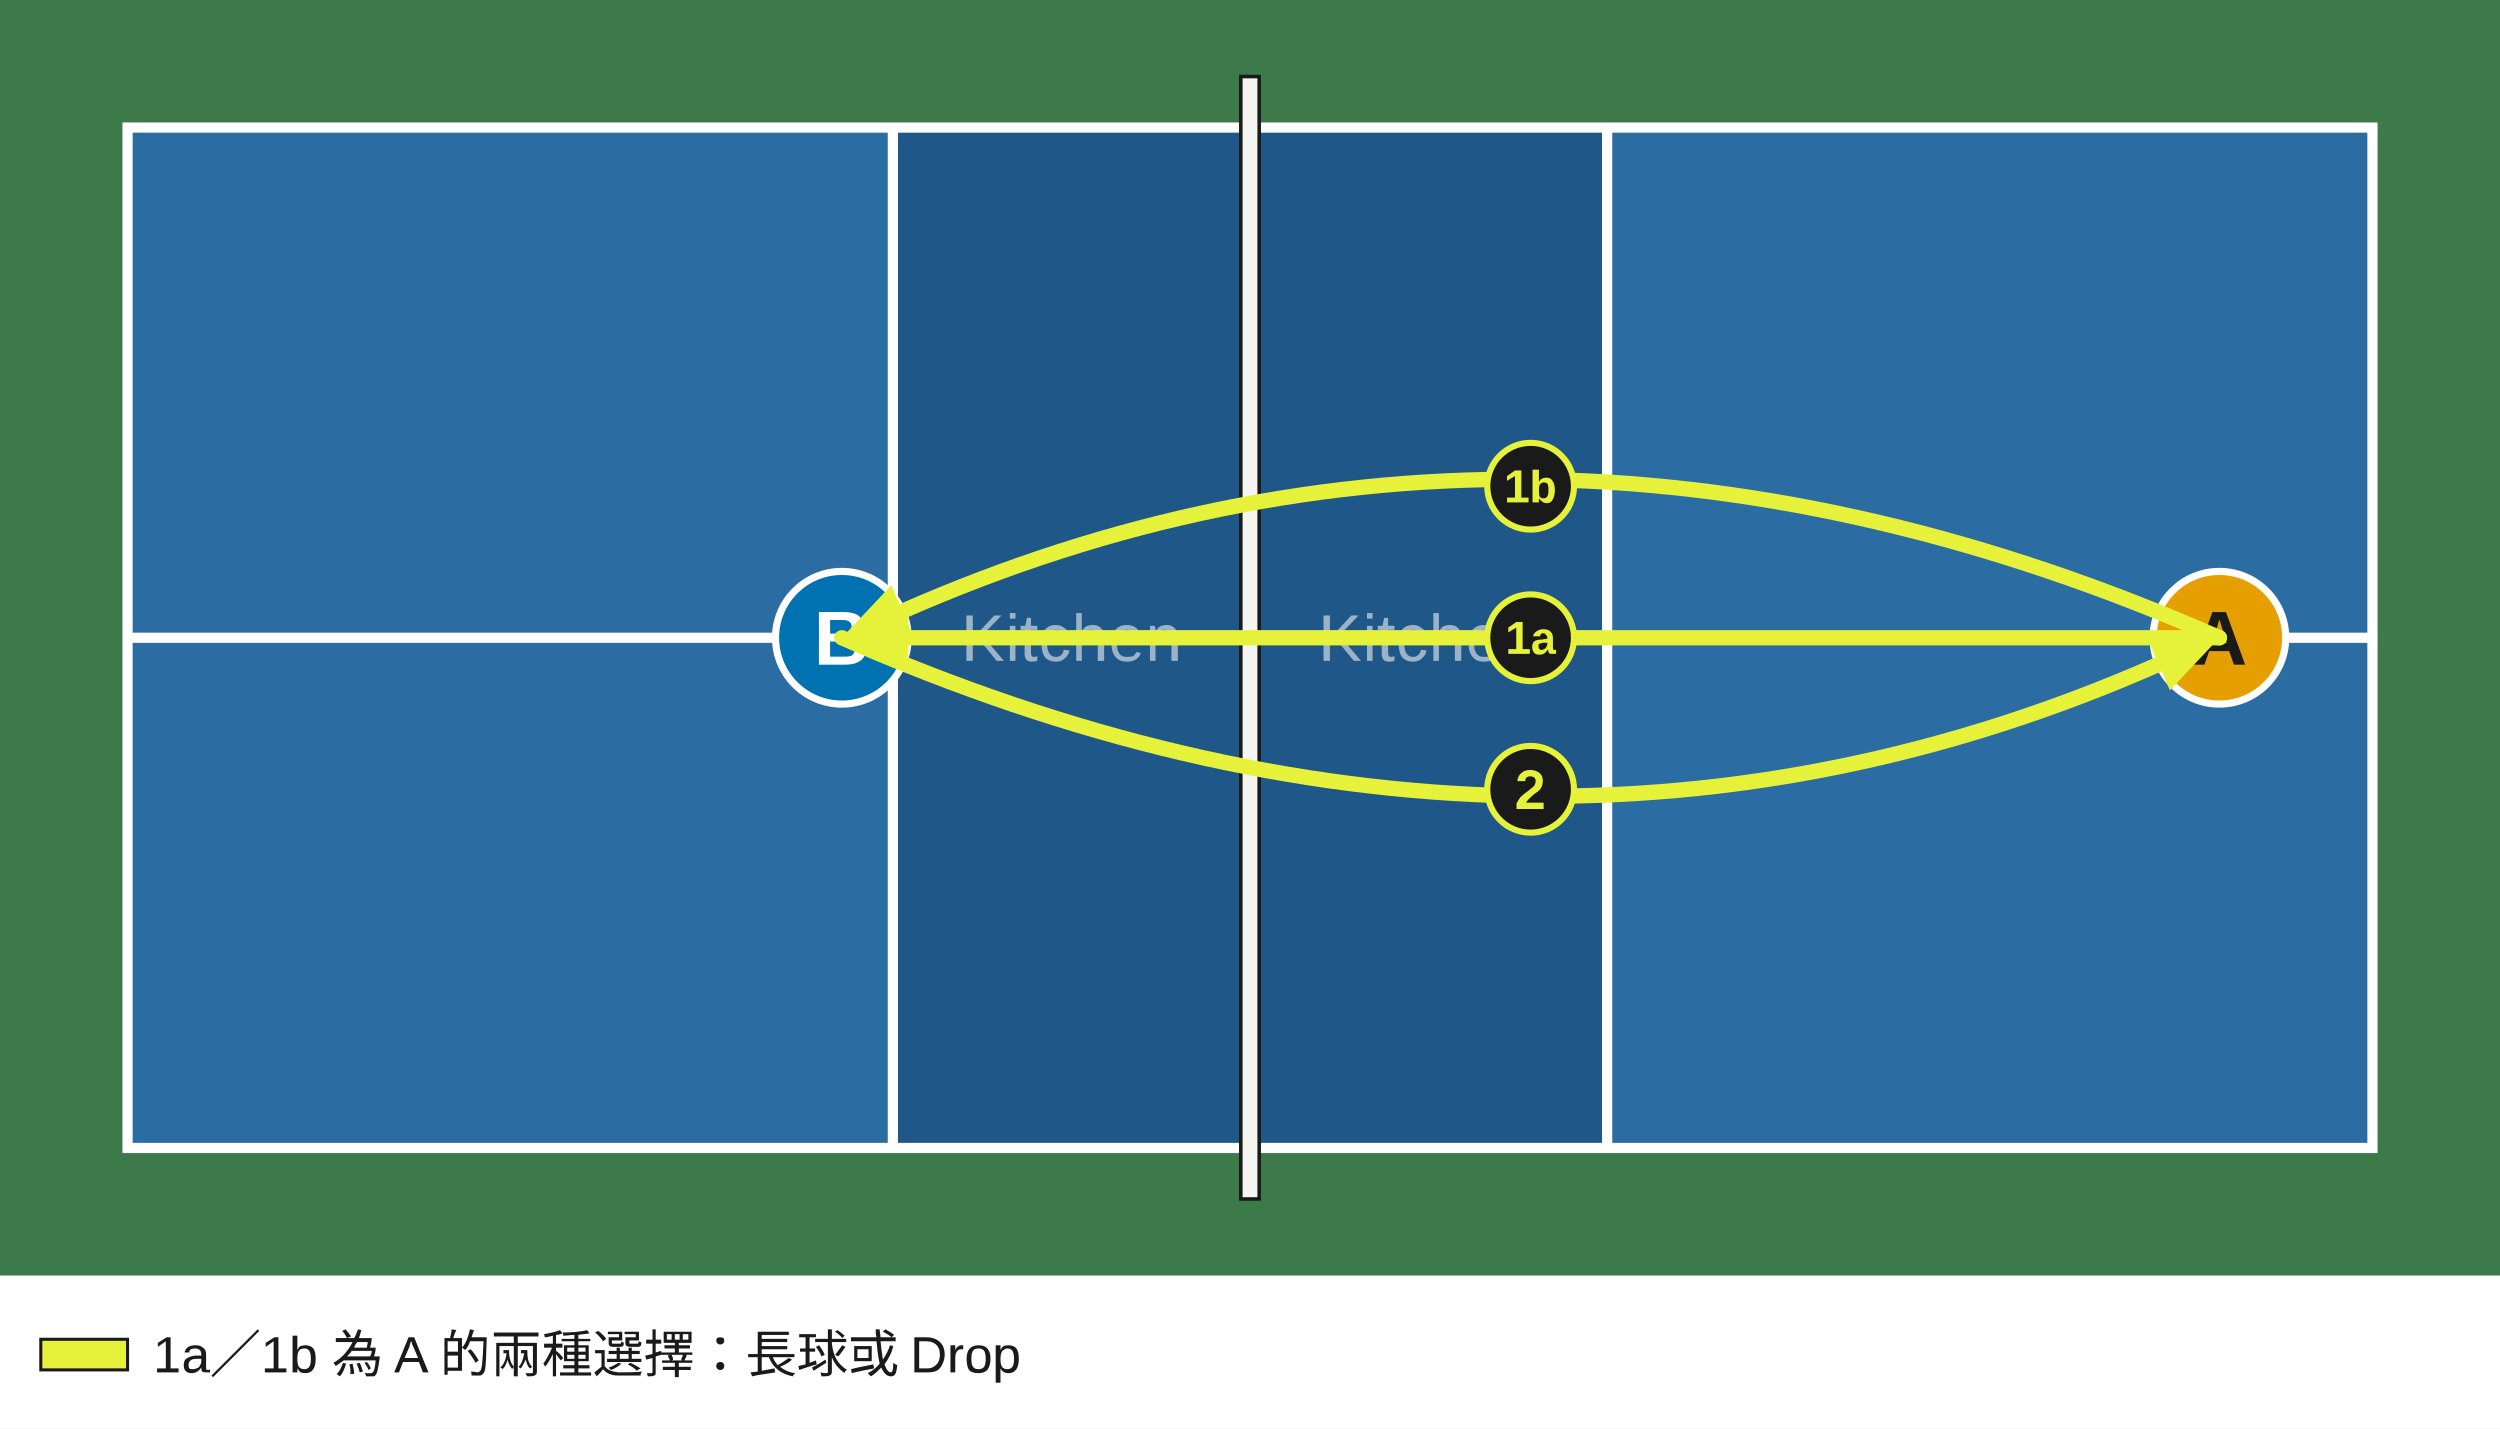
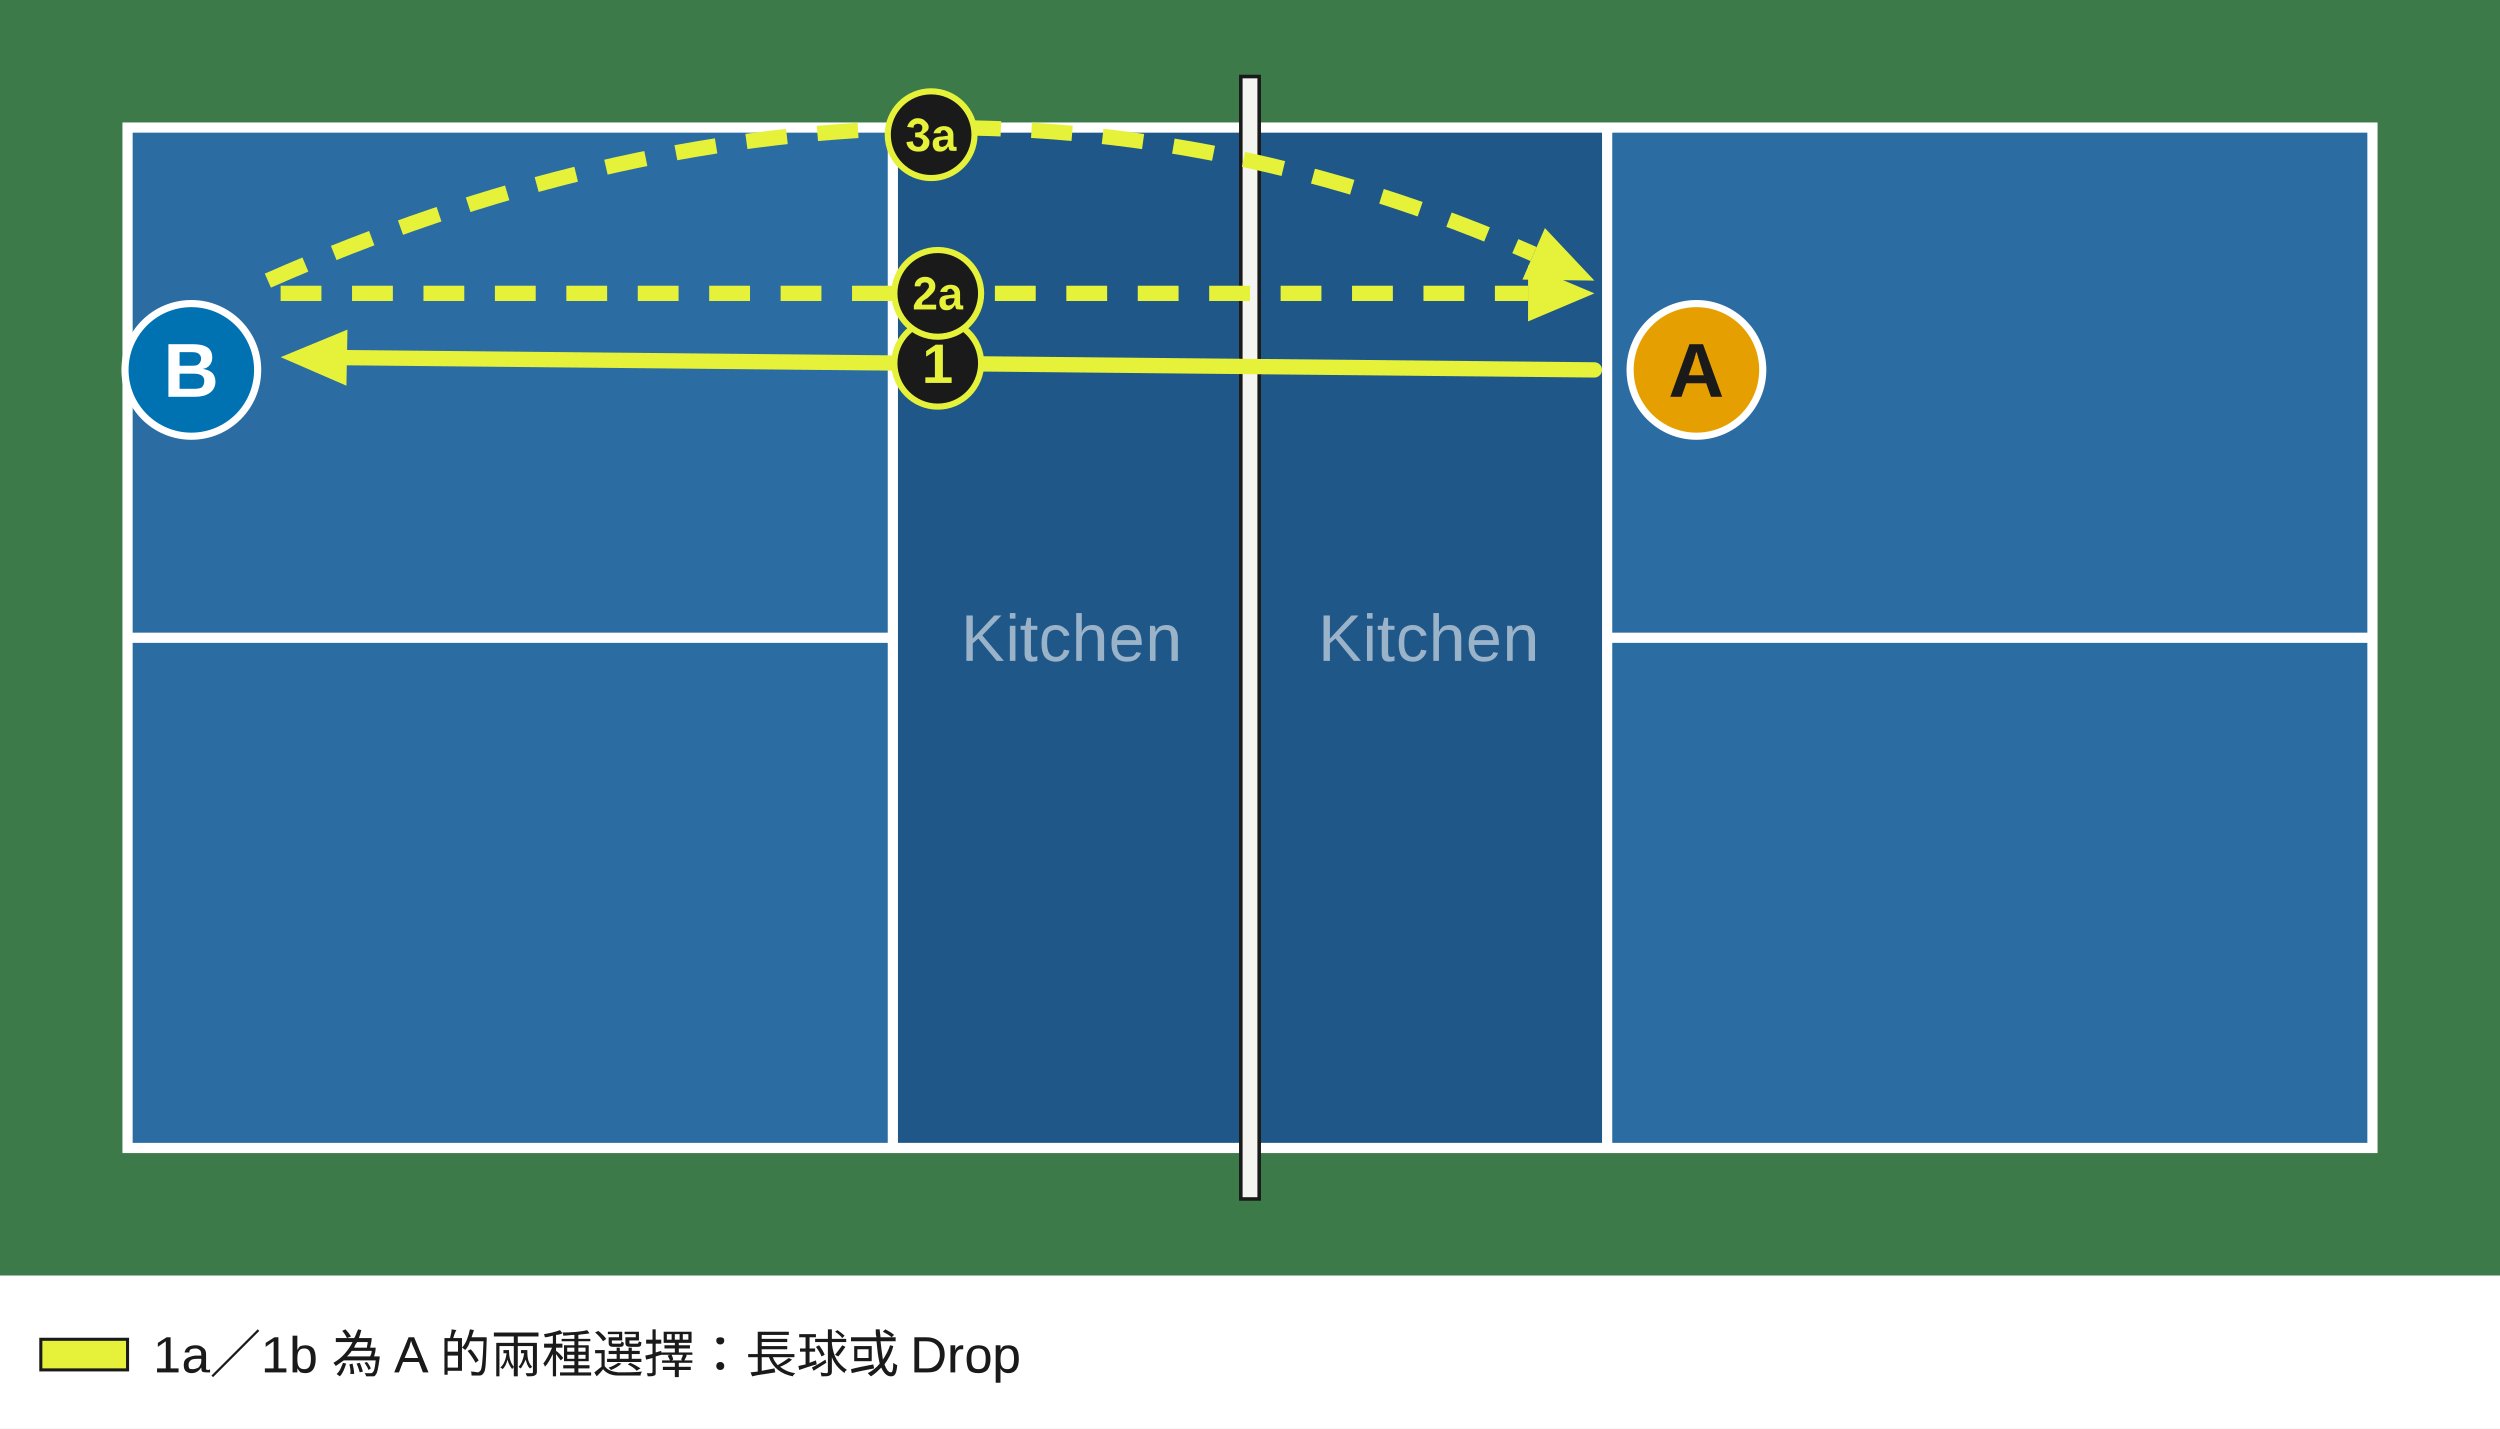
<svg xmlns="http://www.w3.org/2000/svg" viewBox="-2.5 -22.5 49 28" width="784" height="448" role="img" aria-label="後場多球對截擊 Deep Ball &amp; Drop vs. Volley" font-family="Arial, Helvetica, 'Helvetica Neue', sans-serif">
  <rect x="-2.5" y="-22.5" width="49" height="28" fill="#ffffff" />
  <g transform="rotate(-90)">
    <rect x="-2.5" y="-2.5" width="25" height="49" fill="#3d7a4a" />
    <rect x="0" y="0" width="20" height="44" fill="#2b6ca3" />
    <rect x="0" y="15" width="20" height="7" fill="#1f5788" />
    <rect x="0" y="22" width="20" height="7" fill="#1f5788" />
    <rect x="0" y="0" width="20" height="44" stroke="#ffffff" stroke-width="0.2" fill="none" />
    <path d="M0 15H20M0 29H20M10 0V15M10 29V44" stroke="#ffffff" stroke-width="0.2" fill="none" />
    <text x="10" y="18.5" dy="0.35em" font-size="1.3" fill="#ffffff" fill-opacity="0.55" text-anchor="middle" font-family="Arial, Helvetica, 'Helvetica Neue', sans-serif" transform="rotate(90 10 18.5)">Kitchen</text>
    <text x="10" y="25.5" dy="0.35em" font-size="1.3" fill="#ffffff" fill-opacity="0.55" text-anchor="middle" font-family="Arial, Helvetica, 'Helvetica Neue', sans-serif" transform="rotate(90 10 25.5)">Kitchen</text>
    <rect x="-1" y="21.82" width="22" height="0.36" fill="#f4f4f0" stroke="#1a1a1a" stroke-width="0.07" />
-     <circle cx="10" cy="41" r="1.3" fill="#e69f00" stroke="#ffffff" stroke-width="0.14" />
-     <text x="10" y="41" dy="0.35em" font-size="1.5" font-weight="700" fill="#1a1a1a" text-anchor="middle" font-family="Arial, Helvetica, 'Helvetica Neue', sans-serif" transform="rotate(90 10 41)">A</text>
-     <circle cx="10" cy="14" r="1.3" fill="#0072b2" stroke="#ffffff" stroke-width="0.14" />
-     <text x="10" y="14" dy="0.35em" font-size="1.5" font-weight="700" fill="#ffffff" text-anchor="middle" font-family="Arial, Helvetica, 'Helvetica Neue', sans-serif" transform="rotate(90 10 14)">B</text>
-     <path d="M10 41L10 15.3" fill="none" stroke="#e6f23a" stroke-width="0.3" stroke-linecap="round" />
-     <polygon points="10,14 10.55,15.3 9.45,15.3" fill="#e6f23a" />
-     <circle cx="10" cy="27.5" r="0.85" fill="#1a1a1a" stroke="#e6f23a" stroke-width="0.12" />
-     <text x="10" y="27.5" dy="0.35em" font-size="0.9" font-weight="700" fill="#e6f23a" text-anchor="middle" font-family="Arial, Helvetica, 'Helvetica Neue', sans-serif" transform="rotate(90 10 27.5)">1a</text>
-     <path d="M10 41Q15.94 27.5 10.52 15.19" fill="none" stroke="#e6f23a" stroke-width="0.3" stroke-linecap="round" />
-     <polygon points="10,14 11.03,14.97 10.02,15.41" fill="#e6f23a" />
-     <circle cx="12.97" cy="27.5" r="0.85" fill="#1a1a1a" stroke="#e6f23a" stroke-width="0.12" />
-     <text x="12.97" y="27.5" dy="0.35em" font-size="0.9" font-weight="700" fill="#e6f23a" text-anchor="middle" font-family="Arial, Helvetica, 'Helvetica Neue', sans-serif" transform="rotate(90 12.97 27.5)">1b</text>
-     <path d="M10 14Q4.06 27.5 9.48 39.81" fill="none" stroke="#e6f23a" stroke-width="0.3" stroke-linecap="round" />
-     <polygon points="10,41 8.97,40.03 9.98,39.59" fill="#e6f23a" />
-     <circle cx="7.03" cy="27.5" r="0.85" fill="#1a1a1a" stroke="#e6f23a" stroke-width="0.12" />
-     <text x="7.03" y="27.5" dy="0.35em" font-size="1.1" font-weight="700" fill="#e6f23a" text-anchor="middle" font-family="Arial, Helvetica, 'Helvetica Neue', sans-serif" transform="rotate(90 7.03 27.5)">2</text>
+     <circle cx="15.25" cy="30.75" r="1.3" fill="#e69f00" stroke="#ffffff" stroke-width="0.14" />
+     <text x="15.25" y="30.75" dy="0.35em" font-size="1.5" font-weight="700" fill="#1a1a1a" text-anchor="middle" font-family="Arial, Helvetica, 'Helvetica Neue', sans-serif" transform="rotate(90 15.25 30.75)">A</text>
+     <circle cx="15.25" cy="1.25" r="1.3" fill="#0072b2" stroke="#ffffff" stroke-width="0.14" />
+     <text x="15.25" y="1.25" dy="0.35em" font-size="1.5" font-weight="700" fill="#ffffff" text-anchor="middle" font-family="Arial, Helvetica, 'Helvetica Neue', sans-serif" transform="rotate(90 15.25 1.25)">B</text>
+     <path d="M15.25 28.75L15.49 4.3" fill="none" stroke="#e6f23a" stroke-width="0.3" stroke-linecap="round" />
+     <polygon points="15.5,3 16.04,4.31 14.94,4.29" fill="#e6f23a" />
+     <circle cx="15.38" cy="15.88" r="0.85" fill="#1a1a1a" stroke="#e6f23a" stroke-width="0.12" />
+     <text x="15.38" y="15.88" dy="0.35em" font-size="1.1" font-weight="700" fill="#e6f23a" text-anchor="middle" font-family="Arial, Helvetica, 'Helvetica Neue', sans-serif" transform="rotate(90 15.38 15.88)">1</text>
+     <path d="M16.75 3L16.75 27.45" fill="none" stroke="#e6f23a" stroke-width="0.3" stroke-dasharray="0.8 0.6" />
+     <polygon points="16.75,28.75 16.2,27.45 17.3,27.45" fill="#e6f23a" />
+     <circle cx="16.75" cy="15.88" r="0.85" fill="#1a1a1a" stroke="#e6f23a" stroke-width="0.12" />
+     <text x="16.75" y="15.88" dy="0.35em" font-size="0.9" font-weight="700" fill="#e6f23a" text-anchor="middle" font-family="Arial, Helvetica, 'Helvetica Neue', sans-serif" transform="rotate(90 16.75 15.88)">2a</text>
+     <path d="M17 2.75Q22.72 15.75 17.52 27.56" fill="none" stroke="#e6f23a" stroke-width="0.3" stroke-dasharray="0.8 0.6" />
+     <polygon points="17,28.75 17.02,27.34 18.03,27.78" fill="#e6f23a" />
+     <circle cx="19.86" cy="15.75" r="0.85" fill="#1a1a1a" stroke="#e6f23a" stroke-width="0.12" />
+     <text x="19.86" y="15.75" dy="0.35em" font-size="0.9" font-weight="700" fill="#e6f23a" text-anchor="middle" font-family="Arial, Helvetica, 'Helvetica Neue', sans-serif" transform="rotate(90 19.86 15.75)">3a</text>
  </g>
  <rect x="-1.7" y="3.75" width="1.7" height="0.6" fill="#e6f23a" stroke="#1a1a1a" stroke-width="0.06" />
  <text x="0.5" y="4.05" font-size="1" fill="#1a1a1a" font-family="Arial, Helvetica, 'Helvetica Neue', sans-serif" dy="0.35em">1a／1b 為 A 的兩種選擇：長球或 Drop</text>
</svg>
